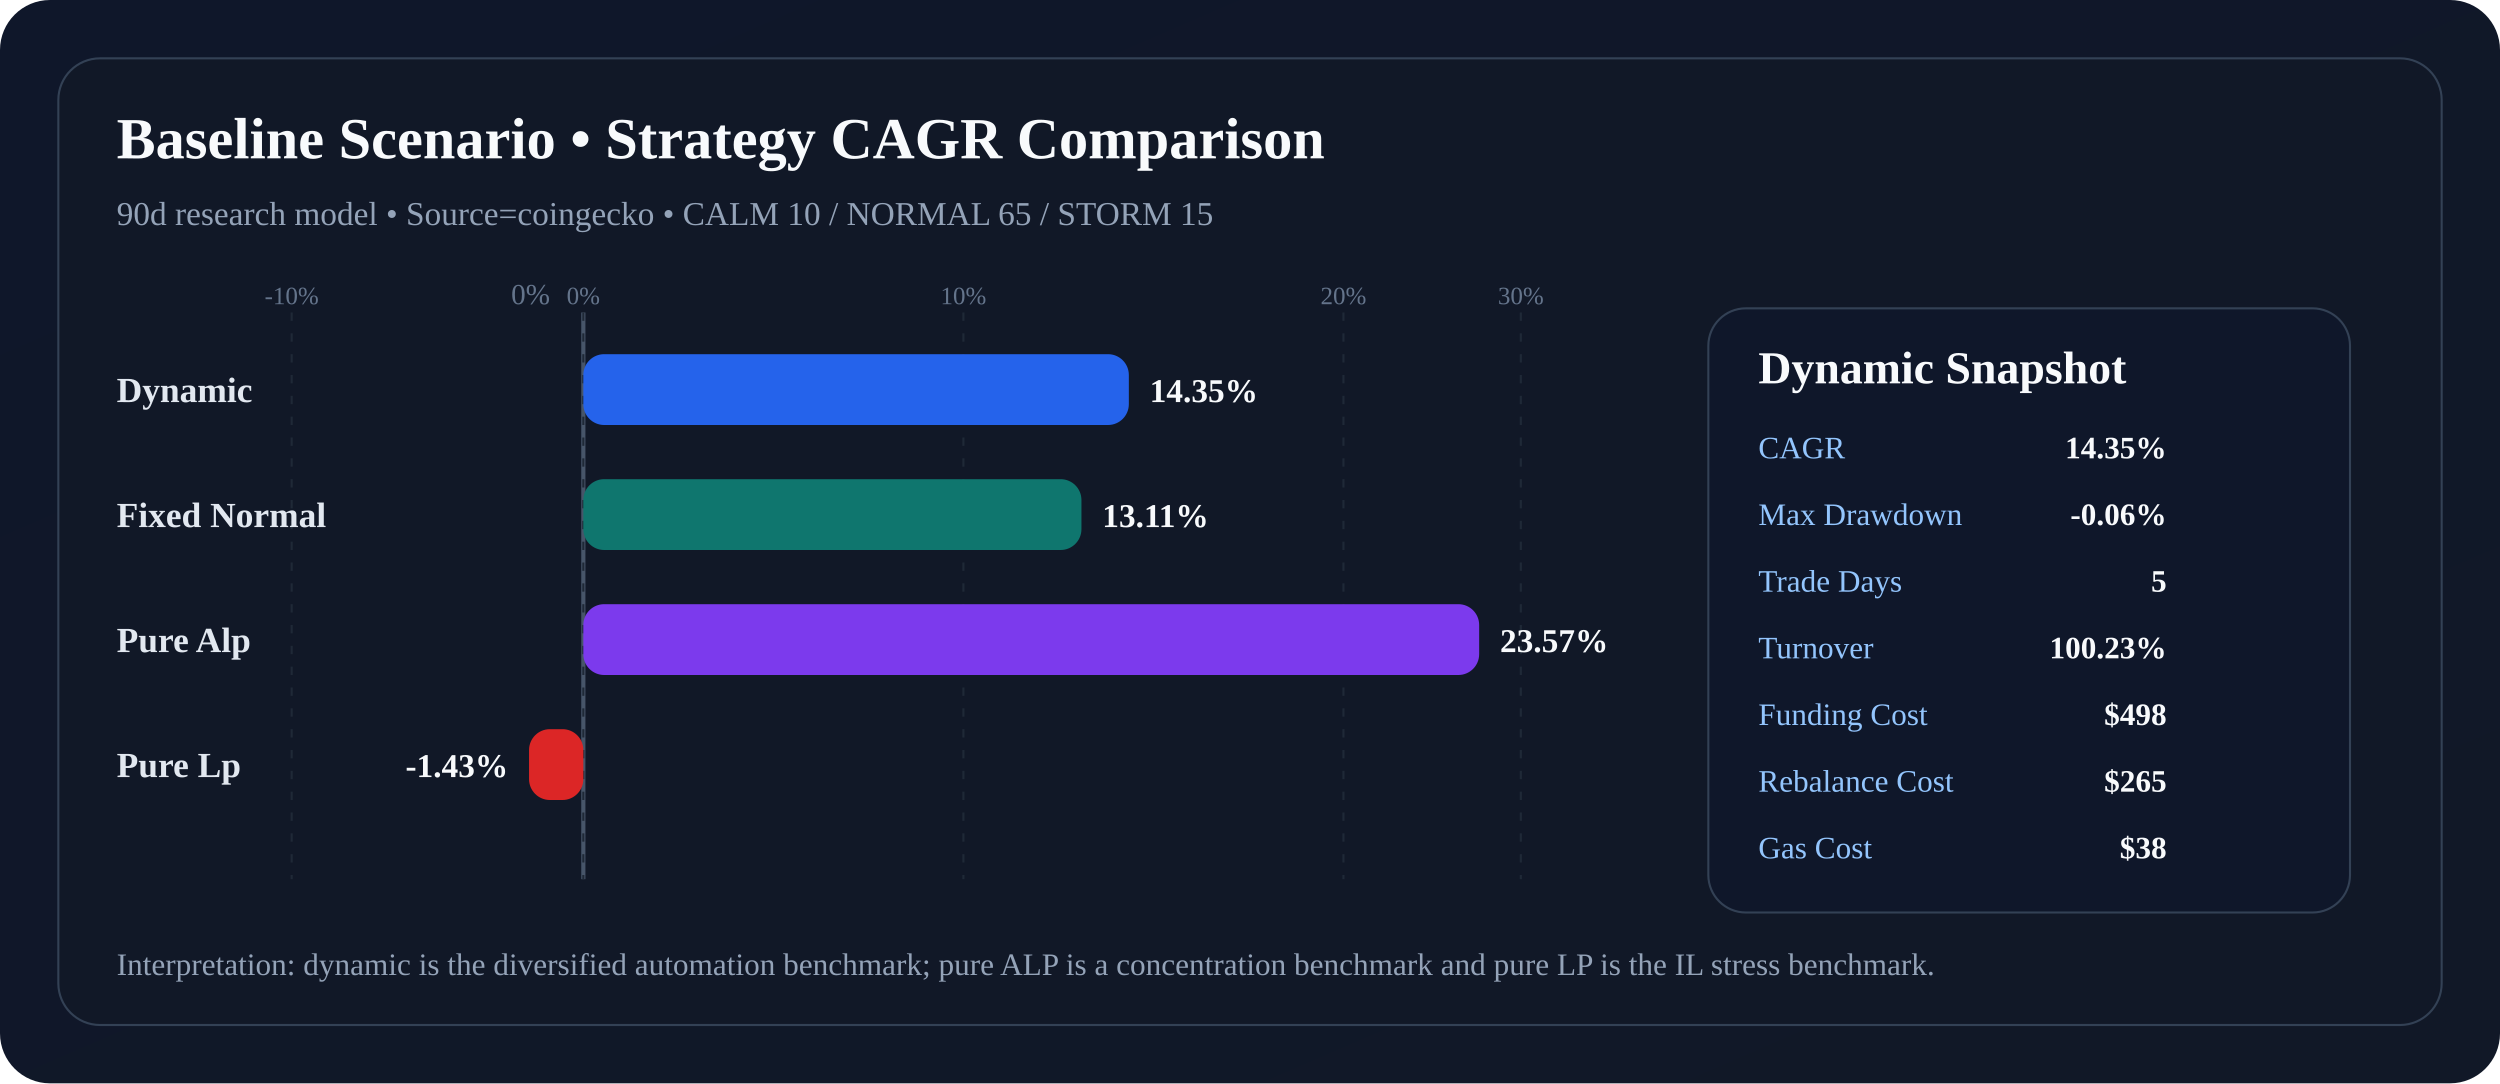
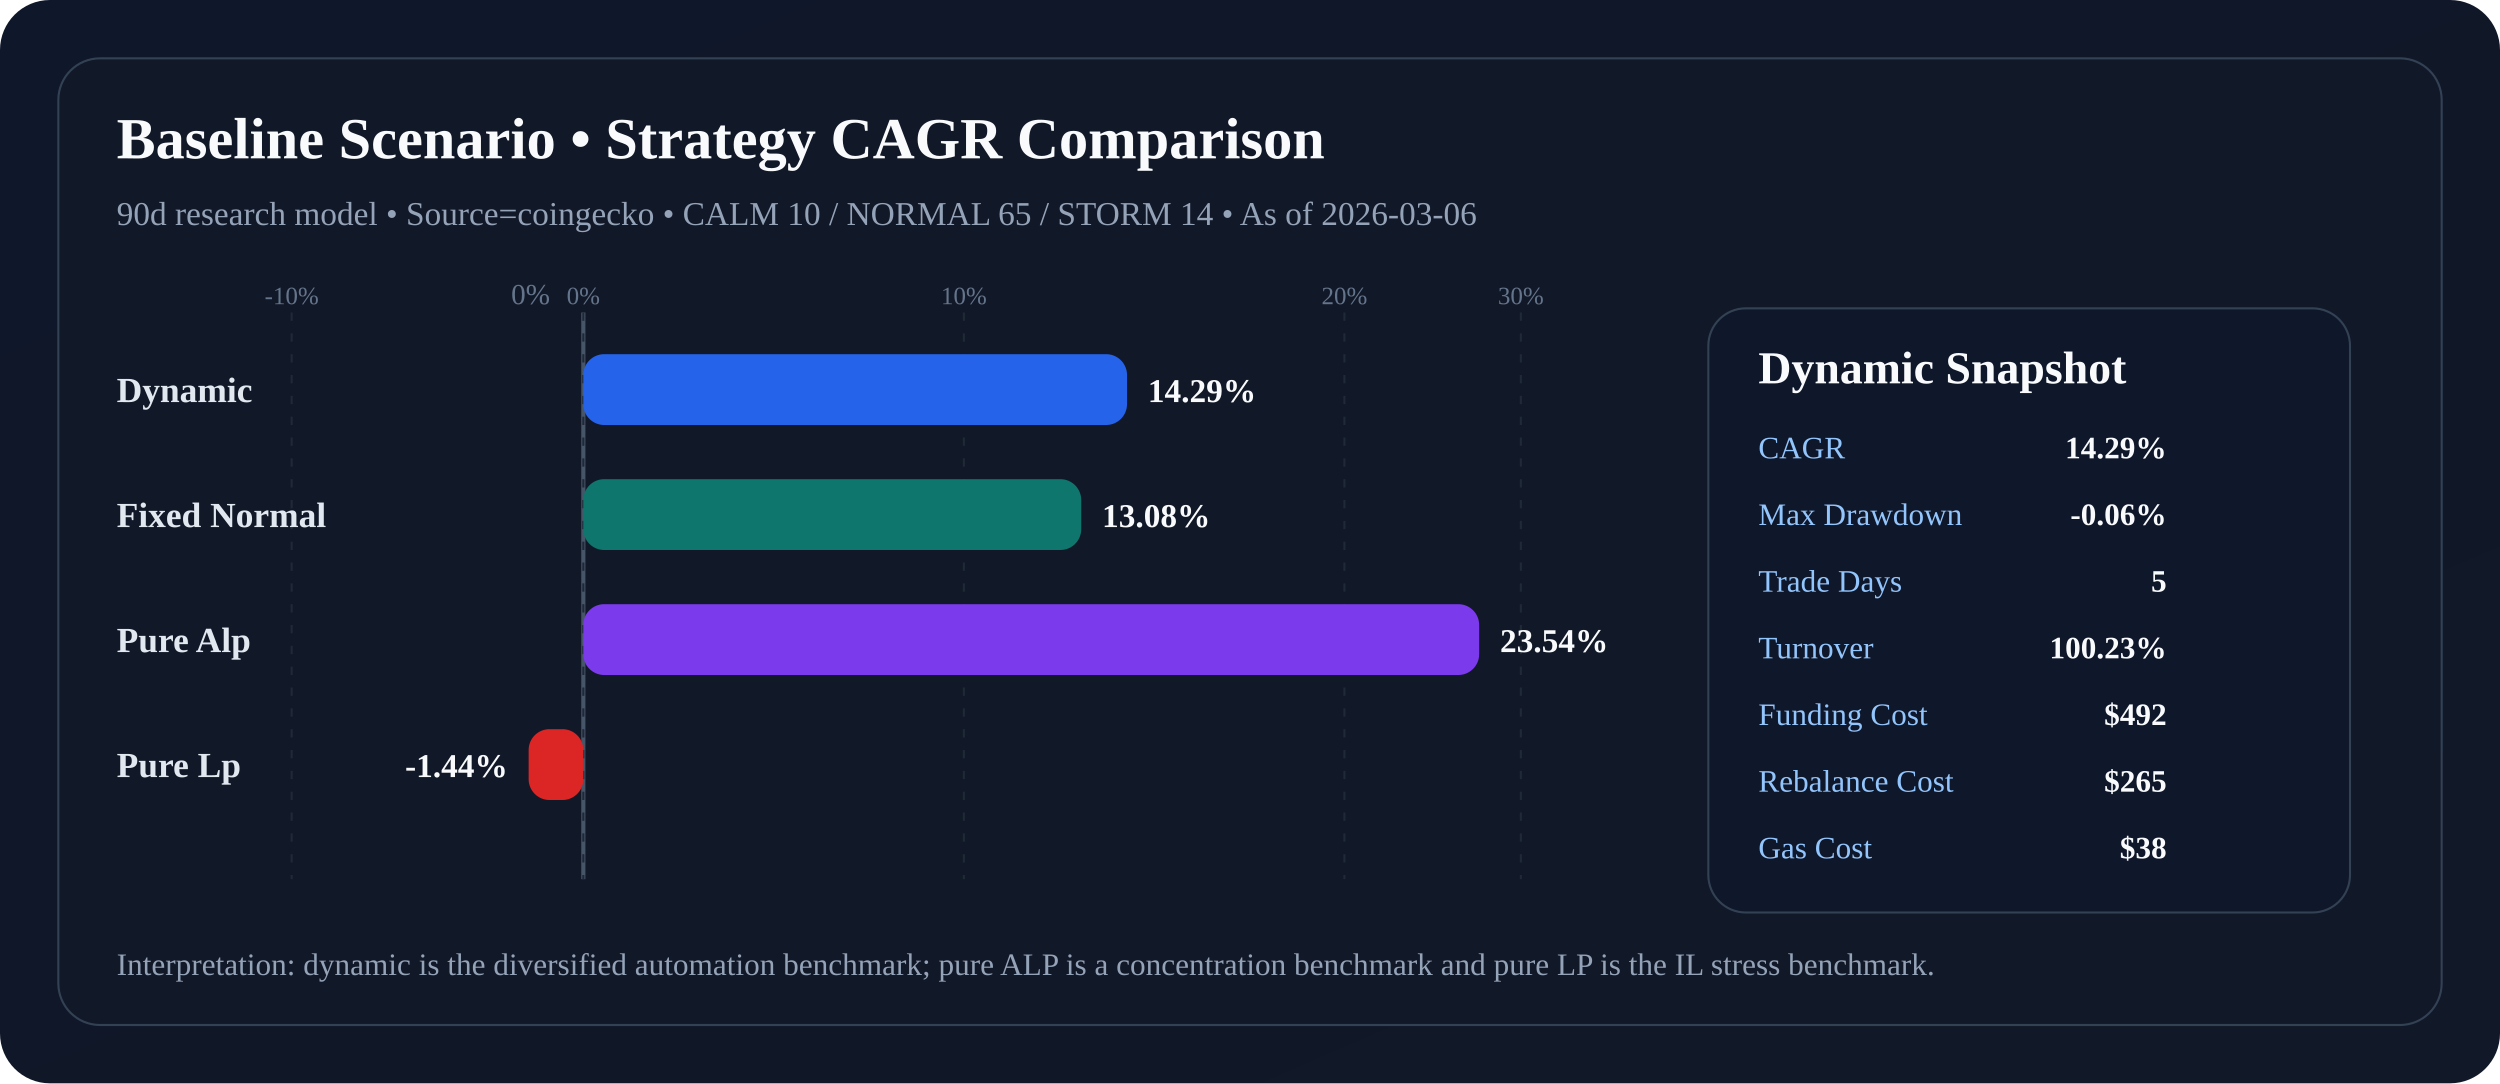
<svg xmlns="http://www.w3.org/2000/svg" width="1200" height="520" viewBox="0 0 1200 520">
  <defs>
    <linearGradient id="bg" x1="0" x2="1" y1="0" y2="1">
      <stop offset="0%" stop-color="#0f172a" />
      <stop offset="100%" stop-color="#111827" />
    </linearGradient>
  </defs>
  <rect width="1200" height="520" rx="24" fill="url(#bg)" />
  <rect x="28" y="28" width="1144" height="464" rx="20" fill="#111827" stroke="#334155" />
  <text x="56" y="76" fill="#f8fafc" font-size="28" font-weight="700">Baseline Scenario • Strategy CAGR Comparison</text>
-   <text x="56" y="108" fill="#94a3b8" font-size="16">90d research model • Source=coingecko • CALM 10 / NORMAL 65 / STORM 15</text>
+   <text x="56" y="108" fill="#94a3b8" font-size="16">90d research model • Source=coingecko • CALM 10 / NORMAL 65 / STORM 14 • As of 2026-03-06</text>
  <text x="264" y="146" text-anchor="end" fill="#64748b" font-size="14">0%</text>
  <line x1="280" y1="150" x2="280" y2="422" stroke="#475569" stroke-width="2" />
  <line x1="140" y1="150" x2="140" y2="422" stroke="#1f2937" stroke-width="1" stroke-dasharray="4 6" />
  <text x="140" y="146" text-anchor="middle" fill="#64748b" font-size="12">-10%</text>
  <line x1="280.0" y1="150" x2="280.0" y2="422" stroke="#1f2937" stroke-width="1" stroke-dasharray="4 6" />
  <text x="280.0" y="146" text-anchor="middle" fill="#64748b" font-size="12">0%</text>
-   <line x1="462.428" y1="150" x2="462.428" y2="422" stroke="#1f2937" stroke-width="1" stroke-dasharray="4 6" />
-   <text x="462.428" y="146" text-anchor="middle" fill="#64748b" font-size="12">10%</text>
-   <line x1="644.855" y1="150" x2="644.855" y2="422" stroke="#1f2937" stroke-width="1" stroke-dasharray="4 6" />
-   <text x="644.855" y="146" text-anchor="middle" fill="#64748b" font-size="12">20%</text>
+   <line x1="462.659" y1="150" x2="462.659" y2="422" stroke="#1f2937" stroke-width="1" stroke-dasharray="4 6" />
+   <text x="462.659" y="146" text-anchor="middle" fill="#64748b" font-size="12">10%</text>
+   <line x1="645.317" y1="150" x2="645.317" y2="422" stroke="#1f2937" stroke-width="1" stroke-dasharray="4 6" />
+   <text x="645.317" y="146" text-anchor="middle" fill="#64748b" font-size="12">20%</text>
  <line x1="730" y1="150" x2="730" y2="422" stroke="#1f2937" stroke-width="1" stroke-dasharray="4 6" />
  <text x="730" y="146" text-anchor="middle" fill="#64748b" font-size="12">30%</text>
  <text x="56" y="193" fill="#e2e8f0" font-size="17" font-weight="600">Dynamic</text>
-   <rect x="280" y="170" width="261.843" height="34" rx="10" fill="#2563eb" />
-   <text x="551.843" y="193" text-anchor="start" fill="#f8fafc" font-size="16" font-weight="700">14.35%</text>
+   <rect x="280" y="170" width="260.969" height="34" rx="10" fill="#2563eb" />
+   <text x="550.969" y="193" text-anchor="start" fill="#f8fafc" font-size="16" font-weight="700">14.29%</text>
  <text x="56" y="253" fill="#e2e8f0" font-size="17" font-weight="600">Fixed Normal</text>
-   <rect x="280" y="230" width="239.094" height="34" rx="10" fill="#0f766e" />
-   <text x="529.094" y="253" text-anchor="start" fill="#f8fafc" font-size="16" font-weight="700">13.11%</text>
+   <rect x="280" y="230" width="238.989" height="34" rx="10" fill="#0f766e" />
+   <text x="528.989" y="253" text-anchor="start" fill="#f8fafc" font-size="16" font-weight="700">13.08%</text>
  <text x="56" y="313" fill="#e2e8f0" font-size="17" font-weight="600">Pure Alp</text>
  <rect x="280" y="290" width="430.0" height="34" rx="10" fill="#7c3aed" />
-   <text x="720.0" y="313" text-anchor="start" fill="#f8fafc" font-size="16" font-weight="700">23.57%</text>
+   <text x="720.0" y="313" text-anchor="start" fill="#f8fafc" font-size="16" font-weight="700">23.54%</text>
  <text x="56" y="373" fill="#e2e8f0" font-size="17" font-weight="600">Pure Lp</text>
-   <rect x="253.946" y="350" width="26.054" height="34" rx="10" fill="#dc2626" />
-   <text x="243.946" y="373" text-anchor="end" fill="#f8fafc" font-size="16" font-weight="700">-1.43%</text>
+   <rect x="253.748" y="350" width="26.252" height="34" rx="10" fill="#dc2626" />
+   <text x="243.748" y="373" text-anchor="end" fill="#f8fafc" font-size="16" font-weight="700">-1.44%</text>
  <rect x="820" y="148" width="308" height="290" rx="18" fill="#0f172a" stroke="#334155" />
  <text x="844" y="184" fill="#f8fafc" font-size="22" font-weight="700">Dynamic Snapshot</text>
  <text x="844" y="220" fill="#93c5fd" font-size="15">CAGR</text>
-   <text x="1040" y="220" text-anchor="end" fill="#f8fafc" font-size="15" font-weight="700">14.35%</text>
+   <text x="1040" y="220" text-anchor="end" fill="#f8fafc" font-size="15" font-weight="700">14.29%</text>
  <text x="844" y="252" fill="#93c5fd" font-size="15">Max Drawdown</text>
  <text x="1040" y="252" text-anchor="end" fill="#f8fafc" font-size="15" font-weight="700">-0.06%</text>
  <text x="844" y="284" fill="#93c5fd" font-size="15">Trade Days</text>
  <text x="1040" y="284" text-anchor="end" fill="#f8fafc" font-size="15" font-weight="700">5</text>
  <text x="844" y="316" fill="#93c5fd" font-size="15">Turnover</text>
  <text x="1040" y="316" text-anchor="end" fill="#f8fafc" font-size="15" font-weight="700">100.23%</text>
  <text x="844" y="348" fill="#93c5fd" font-size="15">Funding Cost</text>
-   <text x="1040" y="348" text-anchor="end" fill="#f8fafc" font-size="15" font-weight="700">$498</text>
+   <text x="1040" y="348" text-anchor="end" fill="#f8fafc" font-size="15" font-weight="700">$492</text>
  <text x="844" y="380" fill="#93c5fd" font-size="15">Rebalance Cost</text>
  <text x="1040" y="380" text-anchor="end" fill="#f8fafc" font-size="15" font-weight="700">$265</text>
  <text x="844" y="412" fill="#93c5fd" font-size="15">Gas Cost</text>
  <text x="1040" y="412" text-anchor="end" fill="#f8fafc" font-size="15" font-weight="700">$38</text>
  <text x="56" y="468" fill="#94a3b8" font-size="15">Interpretation: dynamic is the diversified automation benchmark; pure ALP is a concentration benchmark and pure LP is the IL stress benchmark.</text>
</svg>
